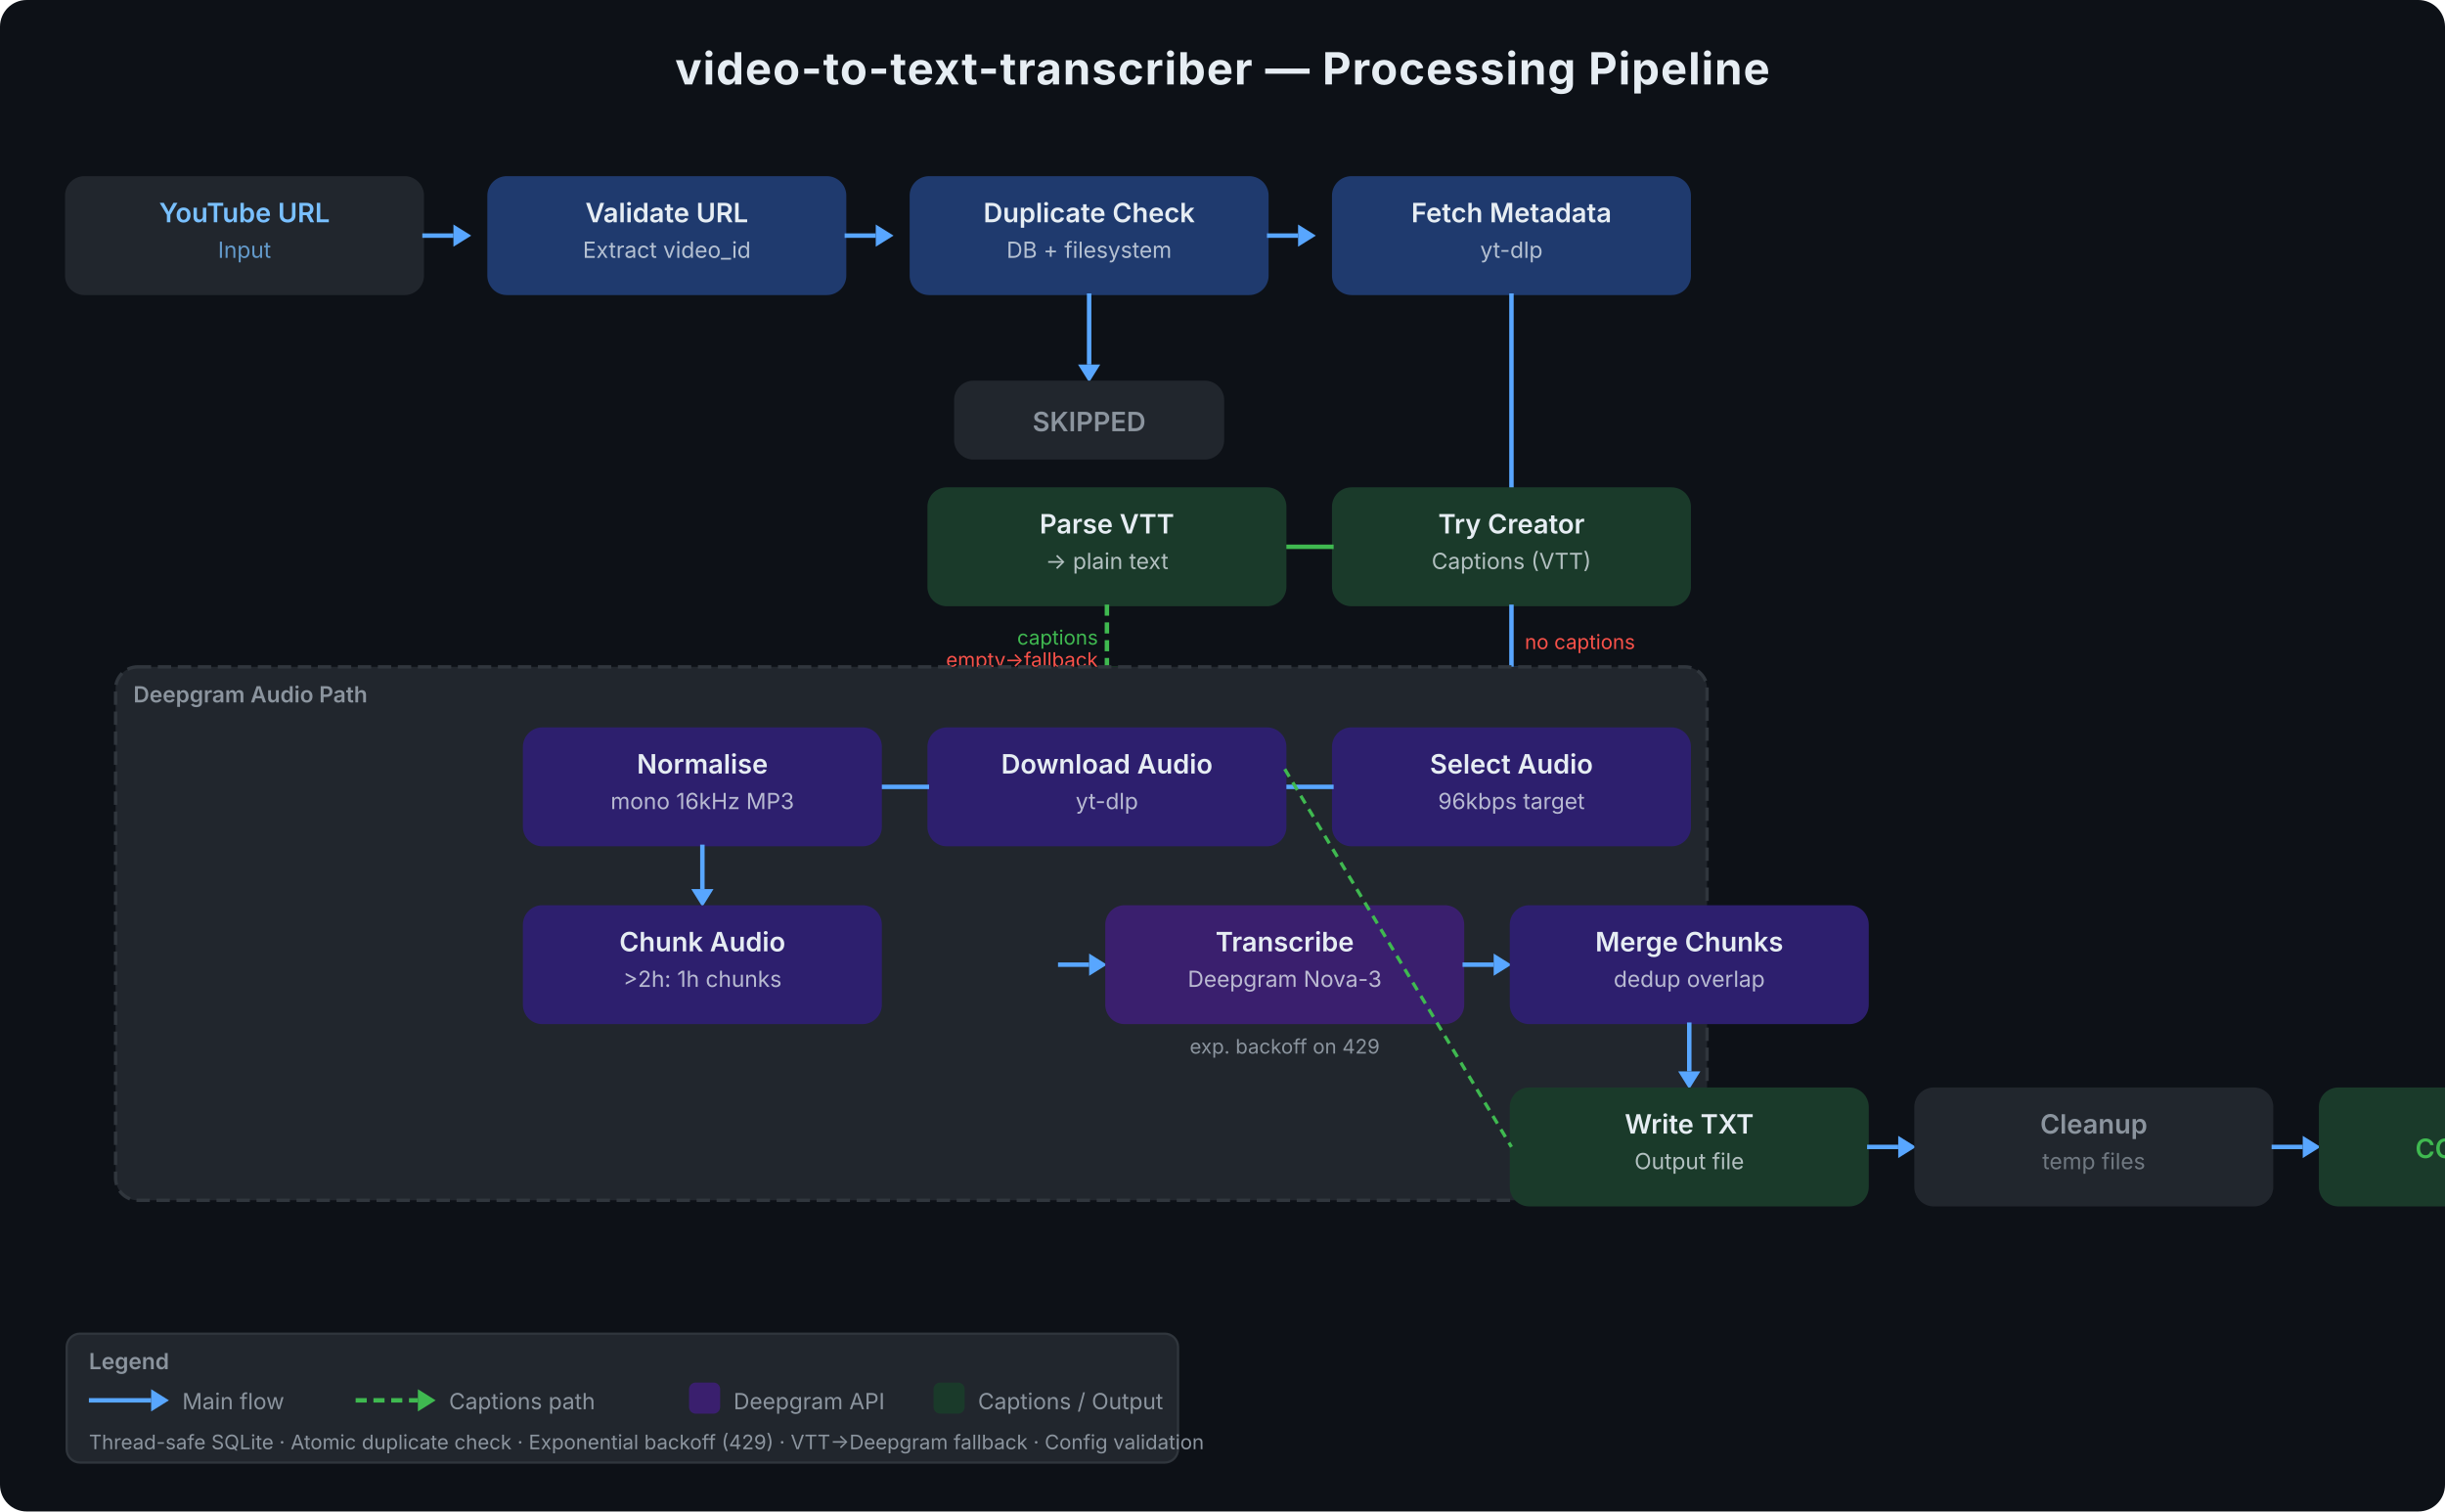
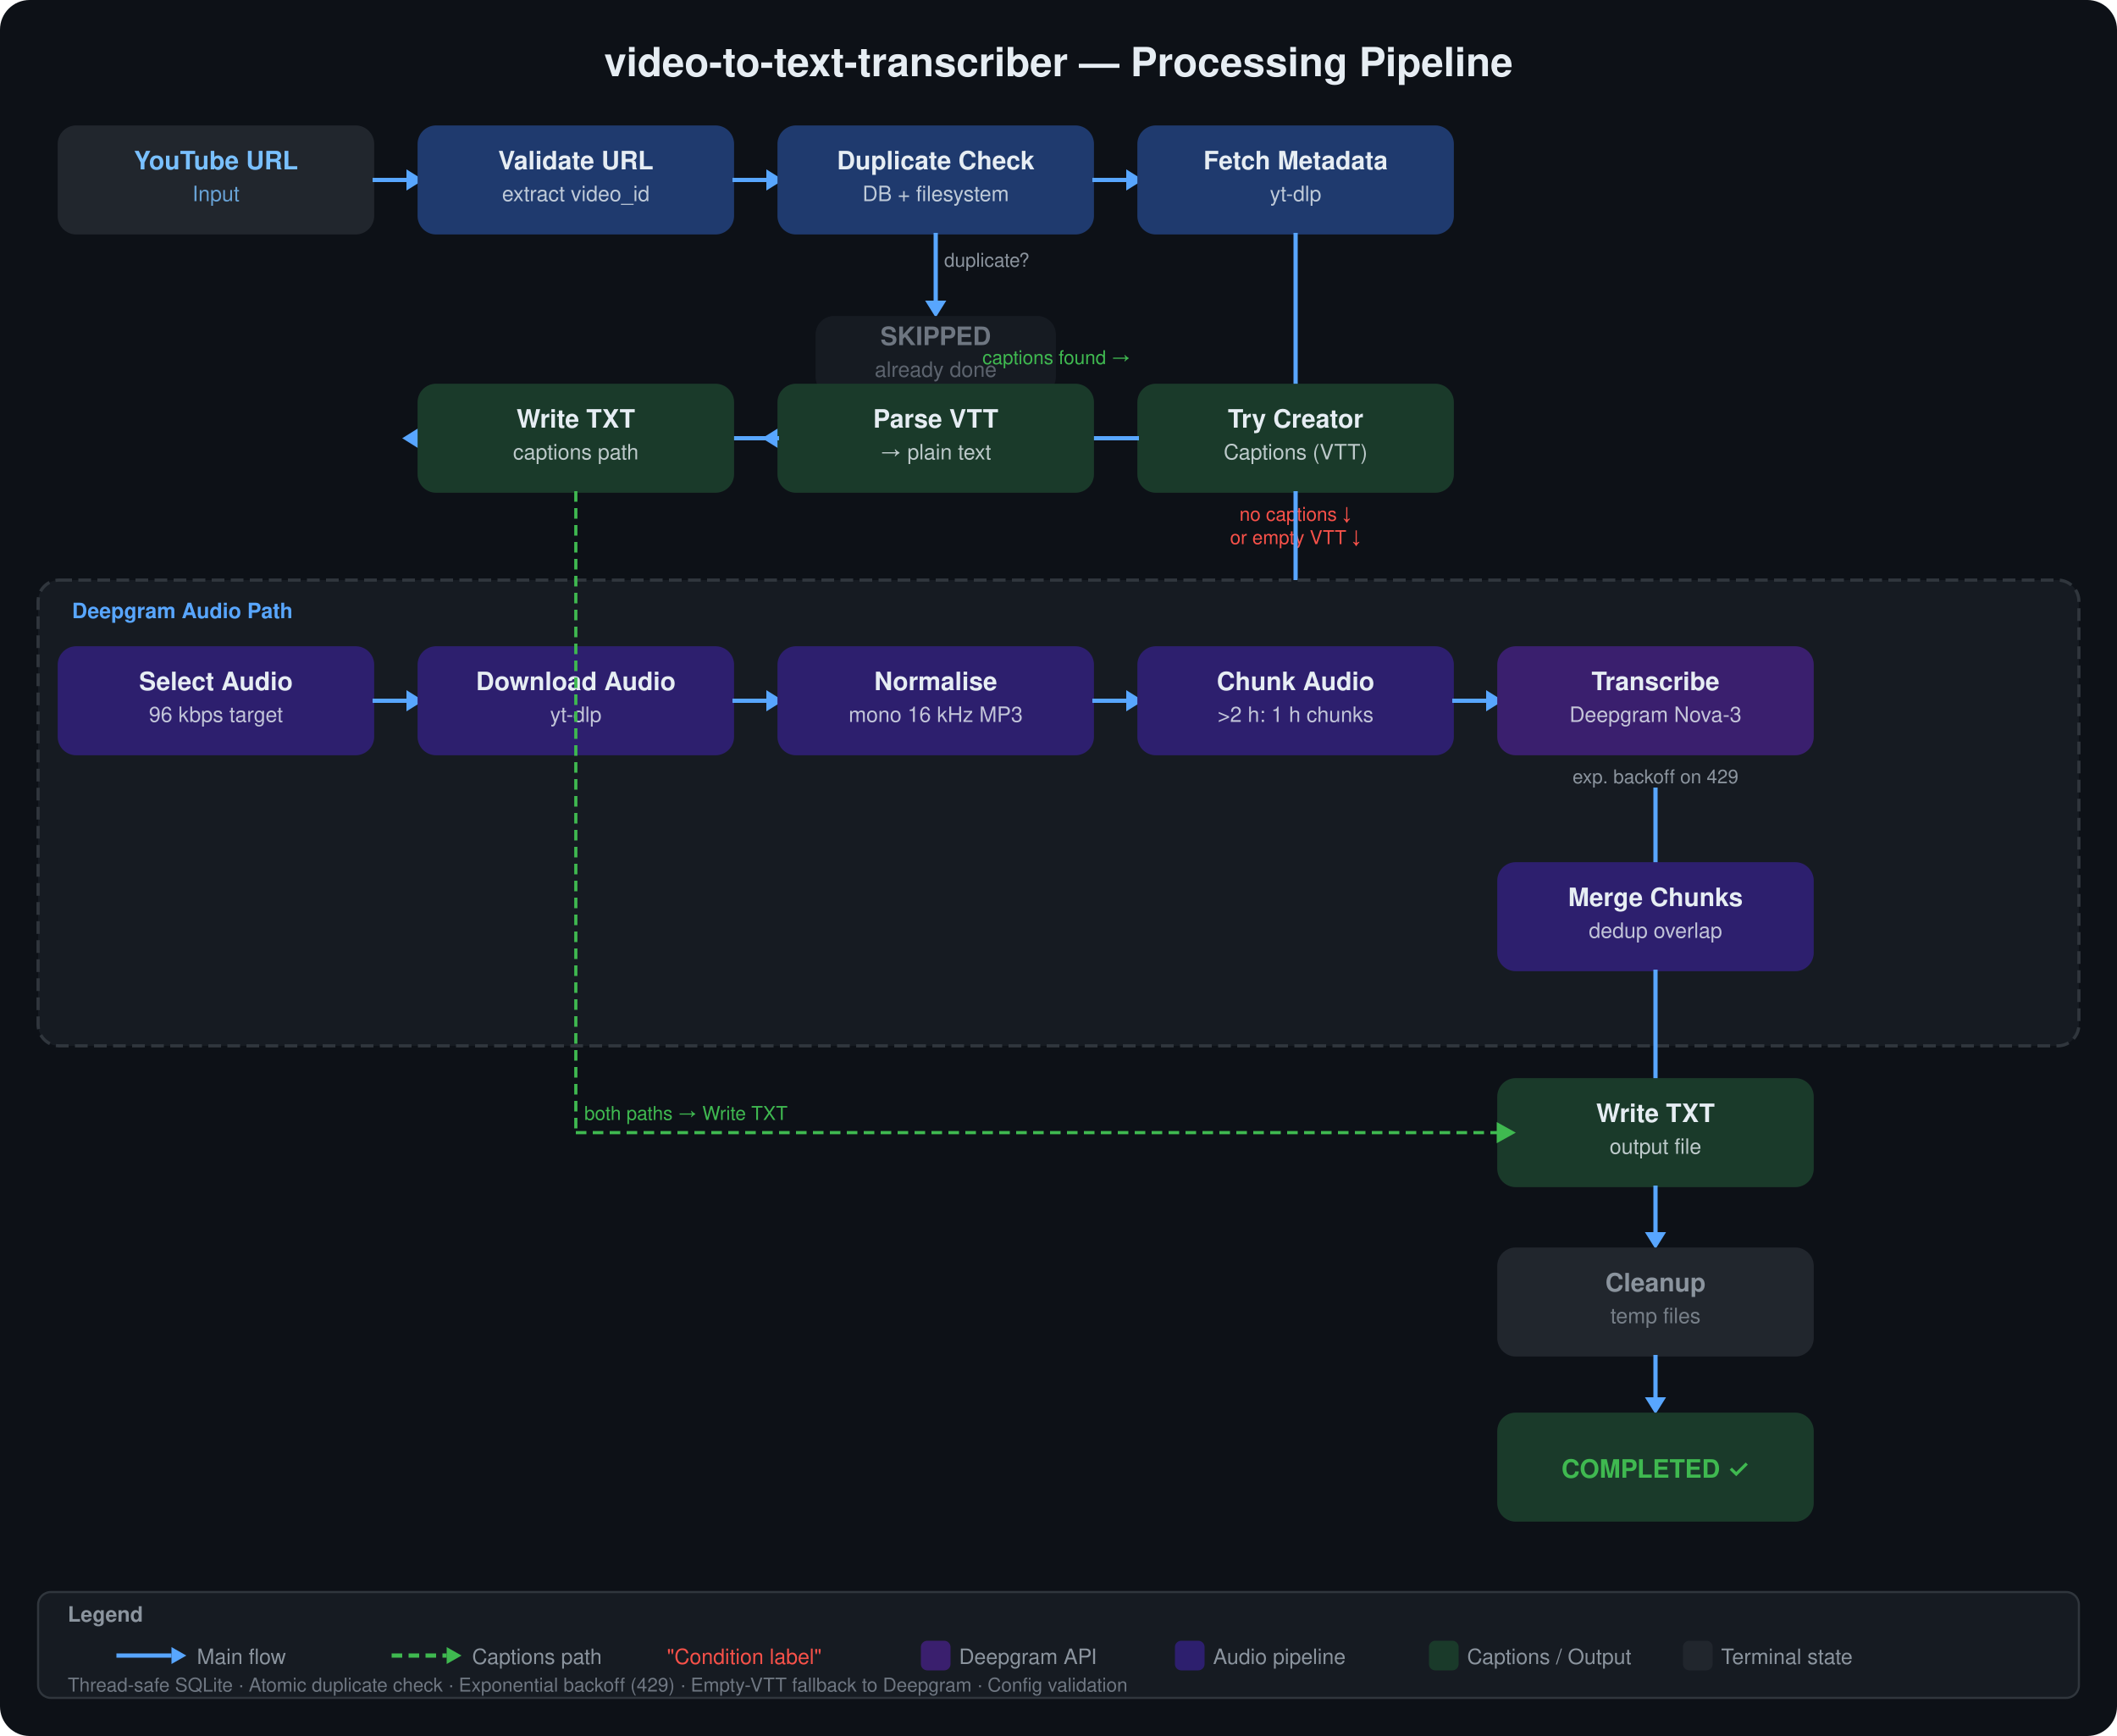
- <svg xmlns="http://www.w3.org/2000/svg" width="1100" height="680" viewBox="0 0 1100 680" font-family="-apple-system, BlinkMacSystemFont, Segoe UI, sans-serif">
-   <rect width="1100" height="680" fill="#0d1117" rx="12" />
-   <text x="550" y="38" text-anchor="middle" fill="#e6edf3" font-size="20" font-weight="700" letter-spacing="0.5">video-to-text-transcriber — Processing Pipeline</text>
-   <rect x="30" y="80" width="160" height="52" rx="8" fill="#21262d" stroke="#21262d" stroke-width="1.5" />
-   <text x="110" y="100" text-anchor="middle" fill="#79c0ff" font-size="12" font-weight="600">YouTube URL</text>
-   <text x="110" y="116" text-anchor="middle" fill="#79c0ff" font-size="10" opacity="0.75">Input</text>
-   <line x1="190" y1="106" x2="204" y2="106" stroke="#58a6ff" stroke-width="2" />
-   <polygon points="204,101 212,106 204,111" fill="#58a6ff" />
-   <rect x="220" y="80" width="160" height="52" rx="8" fill="#1f3a6e" stroke="#1f3a6e" stroke-width="1.5" />
-   <text x="300" y="100" text-anchor="middle" fill="#e6edf3" font-size="12" font-weight="600">Validate URL</text>
-   <text x="300" y="116" text-anchor="middle" fill="#e6edf3" font-size="10" opacity="0.75">Extract video_id</text>
-   <line x1="380" y1="106" x2="394" y2="106" stroke="#58a6ff" stroke-width="2" />
-   <polygon points="394,101 402,106 394,111" fill="#58a6ff" />
-   <rect x="410" y="80" width="160" height="52" rx="8" fill="#1f3a6e" stroke="#1f3a6e" stroke-width="1.5" />
-   <text x="490" y="100" text-anchor="middle" fill="#e6edf3" font-size="12" font-weight="600">Duplicate Check</text>
-   <text x="490" y="116" text-anchor="middle" fill="#e6edf3" font-size="10" opacity="0.75">DB + filesystem</text>
-   <line x1="570" y1="106" x2="584" y2="106" stroke="#58a6ff" stroke-width="2" />
-   <polygon points="584,101 592,106 584,111" fill="#58a6ff" />
-   <rect x="600" y="80" width="160" height="52" rx="8" fill="#1f3a6e" stroke="#1f3a6e" stroke-width="1.5" />
-   <text x="680" y="100" text-anchor="middle" fill="#e6edf3" font-size="12" font-weight="600">Fetch Metadata</text>
-   <text x="680" y="116" text-anchor="middle" fill="#e6edf3" font-size="10" opacity="0.75">yt-dlp</text>
-   <line x1="490" y1="132" x2="490" y2="164" stroke="#58a6ff" stroke-width="2" />
-   <polygon points="485,164 490,172 495,164" fill="#58a6ff" />
-   <rect x="430" y="172" width="120" height="34" rx="8" fill="#21262d" stroke="#21262d" stroke-width="1.5" />
-   <text x="490" y="194" text-anchor="middle" fill="#8b949e" font-size="12" font-weight="600">SKIPPED</text>
-   <line x1="680" y1="132" x2="680" y2="220" stroke="#58a6ff" stroke-width="2" />
-   <polygon points="675,220 680,228 685,220" fill="#58a6ff" />
-   <rect x="600" y="220" width="160" height="52" rx="8" fill="#1a3a2a" stroke="#1a3a2a" stroke-width="1.5" />
-   <text x="680" y="240" text-anchor="middle" fill="#e6edf3" font-size="12" font-weight="600">Try Creator</text>
-   <text x="680" y="256" text-anchor="middle" fill="#e6edf3" font-size="10" opacity="0.75">Captions (VTT)</text>
-   <line x1="600" y1="246" x2="578" y2="246" stroke="#3fb950" stroke-width="2" />
-   <polygon points="578,241 570,246 578,251" fill="#3fb950" />
-   <rect x="418" y="220" width="160" height="52" rx="8" fill="#1a3a2a" stroke="#1a3a2a" stroke-width="1.5" />
-   <text x="498" y="240" text-anchor="middle" fill="#e6edf3" font-size="12" font-weight="600">Parse VTT</text>
-   <text x="498" y="256" text-anchor="middle" fill="#e6edf3" font-size="10" opacity="0.75">→ plain text</text>
-   <line x1="498" y1="272" x2="498" y2="300" stroke="#3fb950" stroke-width="2" stroke-dasharray="5,3" />
-   <polygon points="493,300 498,308 503,300" fill="#3fb950" />
-   <text x="494" y="290" text-anchor="end" fill="#3fb950" font-size="9">captions</text>
-   <text x="494" y="300" text-anchor="end" fill="#f85149" font-size="9">empty→fallback</text>
-   <rect x="418" y="320" width="160" height="52" rx="8" fill="#1a3a2a" stroke="#1a3a2a" stroke-width="1.5" />
-   <text x="498" y="340" text-anchor="middle" fill="#e6edf3" font-size="12" font-weight="600">Write TXT</text>
-   <text x="498" y="356" text-anchor="middle" fill="#e6edf3" font-size="10" opacity="0.75">Output file</text>
-   <line x1="680" y1="272" x2="680" y2="300" stroke="#58a6ff" stroke-width="2" />
-   <polygon points="675,300 680,308 685,300" fill="#58a6ff" />
-   <text x="686" y="292" fill="#f85149" font-size="9">no captions</text>
-   <rect x="52" y="300" width="716" height="240" rx="10" fill="#21262d" stroke="#30363d" stroke-width="1.5" stroke-dasharray="6,3" />
-   <text x="60" y="316" fill="#8b949e" font-size="10" font-weight="600">Deepgram Audio Path</text>
-   <rect x="600" y="328" width="160" height="52" rx="8" fill="#2d1f6e" stroke="#2d1f6e" stroke-width="1.5" />
-   <text x="680" y="348" text-anchor="middle" fill="#e6edf3" font-size="12" font-weight="600">Select Audio</text>
-   <text x="680" y="364" text-anchor="middle" fill="#e6edf3" font-size="10" opacity="0.75">96kbps target</text>
-   <line x1="600" y1="354" x2="578" y2="354" stroke="#58a6ff" stroke-width="2" />
-   <polygon points="578,349 570,354 578,359" fill="#58a6ff" />
-   <rect x="418" y="328" width="160" height="52" rx="8" fill="#2d1f6e" stroke="#2d1f6e" stroke-width="1.5" />
-   <text x="498" y="348" text-anchor="middle" fill="#e6edf3" font-size="12" font-weight="600">Download Audio</text>
-   <text x="498" y="364" text-anchor="middle" fill="#e6edf3" font-size="10" opacity="0.75">yt-dlp</text>
-   <line x1="418" y1="354" x2="396" y2="354" stroke="#58a6ff" stroke-width="2" />
-   <polygon points="396,349 388,354 396,359" fill="#58a6ff" />
-   <rect x="236" y="328" width="160" height="52" rx="8" fill="#2d1f6e" stroke="#2d1f6e" stroke-width="1.5" />
-   <text x="316" y="348" text-anchor="middle" fill="#e6edf3" font-size="12" font-weight="600">Normalise</text>
-   <text x="316" y="364" text-anchor="middle" fill="#e6edf3" font-size="10" opacity="0.75">mono 16kHz MP3</text>
-   <line x1="316" y1="380" x2="316" y2="400" stroke="#58a6ff" stroke-width="2" />
-   <polygon points="311,400 316,408 321,400" fill="#58a6ff" />
-   <rect x="236" y="408" width="160" height="52" rx="8" fill="#2d1f6e" stroke="#2d1f6e" stroke-width="1.5" />
-   <text x="316" y="428" text-anchor="middle" fill="#e6edf3" font-size="12" font-weight="600">Chunk Audio</text>
-   <text x="316" y="444" text-anchor="middle" fill="#e6edf3" font-size="10" opacity="0.75">&gt;2h: 1h chunks</text>
-   <line x1="476" y1="434" x2="490" y2="434" stroke="#58a6ff" stroke-width="2" />
-   <polygon points="490,429 498,434 490,439" fill="#58a6ff" />
-   <rect x="498" y="408" width="160" height="52" rx="8" fill="#3a1f6e" stroke="#3a1f6e" stroke-width="1.5" />
-   <text x="578" y="428" text-anchor="middle" fill="#e6edf3" font-size="12" font-weight="600">Transcribe</text>
-   <text x="578" y="444" text-anchor="middle" fill="#e6edf3" font-size="10" opacity="0.75">Deepgram Nova-3</text>
-   <text x="578" y="474" text-anchor="middle" fill="#8b949e" font-size="9">exp. backoff on 429</text>
-   <line x1="658" y1="434" x2="672" y2="434" stroke="#58a6ff" stroke-width="2" />
-   <polygon points="672,429 680,434 672,439" fill="#58a6ff" />
-   <rect x="680" y="408" width="160" height="52" rx="8" fill="#2d1f6e" stroke="#2d1f6e" stroke-width="1.5" />
-   <text x="760" y="428" text-anchor="middle" fill="#e6edf3" font-size="12" font-weight="600">Merge Chunks</text>
-   <text x="760" y="444" text-anchor="middle" fill="#e6edf3" font-size="10" opacity="0.75">dedup overlap</text>
-   <line x1="760" y1="460" x2="760" y2="482" stroke="#58a6ff" stroke-width="2" />
-   <polygon points="755,482 760,490 765,482" fill="#58a6ff" />
-   <rect x="680" y="490" width="160" height="52" rx="8" fill="#1a3a2a" stroke="#1a3a2a" stroke-width="1.5" />
-   <text x="760" y="510" text-anchor="middle" fill="#e6edf3" font-size="12" font-weight="600">Write TXT</text>
-   <text x="760" y="526" text-anchor="middle" fill="#e6edf3" font-size="10" opacity="0.75">Output file</text>
-   <line x1="578" y1="346" x2="680" y2="516" stroke="#3fb950" stroke-width="1.5" stroke-dasharray="4,3" />
-   <line x1="840" y1="516" x2="854" y2="516" stroke="#58a6ff" stroke-width="2" />
-   <polygon points="854,511 862,516 854,521" fill="#58a6ff" />
-   <rect x="862" y="490" width="160" height="52" rx="8" fill="#21262d" stroke="#21262d" stroke-width="1.5" />
-   <text x="942" y="510" text-anchor="middle" fill="#8b949e" font-size="12" font-weight="600">Cleanup</text>
-   <text x="942" y="526" text-anchor="middle" fill="#8b949e" font-size="10" opacity="0.75">temp files</text>
-   <line x1="1022" y1="516" x2="1036" y2="516" stroke="#58a6ff" stroke-width="2" />
-   <polygon points="1036,511 1044,516 1036,521" fill="#58a6ff" />
-   <rect x="1044" y="490" width="160" height="52" rx="8" fill="#1a3a2a" stroke="#1a3a2a" stroke-width="1.5" />
-   <text x="1124" y="521" text-anchor="middle" fill="#3fb950" font-size="12" font-weight="600">COMPLETED</text>
-   <rect x="30" y="600" width="500" height="58" rx="6" fill="#21262d" stroke="#30363d" stroke-width="1" />
-   <text x="40" y="616" fill="#8b949e" font-size="10" font-weight="600">Legend</text>
-   <line x1="40" y1="630" x2="68" y2="630" stroke="#58a6ff" stroke-width="2" />
-   <polygon points="68,625 76,630 68,635" fill="#58a6ff" />
-   <text x="82" y="634" fill="#8b949e" font-size="10">Main flow</text>
-   <line x1="160" y1="630" x2="188" y2="630" stroke="#3fb950" stroke-width="2" stroke-dasharray="5,3" />
-   <polygon points="188,625 196,630 188,635" fill="#3fb950" />
-   <text x="202" y="634" fill="#8b949e" font-size="10">Captions path</text>
-   <rect x="310" y="622" width="14" height="14" rx="3" fill="#3a1f6e" />
-   <text x="330" y="634" fill="#8b949e" font-size="10">Deepgram API</text>
-   <rect x="420" y="622" width="14" height="14" rx="3" fill="#1a3a2a" />
-   <text x="440" y="634" fill="#8b949e" font-size="10">Captions / Output</text>
-   <text x="40" y="652" fill="#8b949e" font-size="9">Thread-safe SQLite · Atomic duplicate check · Exponential backoff (429) · VTT→Deepgram fallback · Config validation</text>
+ <svg xmlns="http://www.w3.org/2000/svg" width="1000" height="820" viewBox="0 0 1000 820" font-family="-apple-system,BlinkMacSystemFont,Segoe UI,Helvetica,sans-serif">
+   <rect width="1000" height="820" fill="#0d1117" rx="14" />
+   <text x="500" y="36" text-anchor="middle" fill="#e6edf3" font-size="19" font-weight="600">video-to-text-transcriber — Processing Pipeline</text>
+   <rect x="28" y="60" width="148" height="50" rx="8" fill="#21262d" stroke="#21262d" stroke-width="1.5" />
+   <text x="102" y="80" text-anchor="middle" fill="#79c0ff" font-size="12" font-weight="600">YouTube URL</text>
+   <text x="102" y="95" text-anchor="middle" fill="#79c0ff" font-size="10" opacity="0.8">Input</text>
+   <line x1="176" y1="85" x2="192" y2="85" stroke="#58a6ff" stroke-width="2" />
+   <polygon points="192,80 200,85 192,90" fill="#58a6ff" />
+   <rect x="198" y="60" width="148" height="50" rx="8" fill="#1f3a6e" stroke="#1f3a6e" stroke-width="1.5" />
+   <text x="272" y="80" text-anchor="middle" fill="#e6edf3" font-size="12" font-weight="600">Validate URL</text>
+   <text x="272" y="95" text-anchor="middle" fill="#e6edf3" font-size="10" opacity="0.8">extract video_id</text>
+   <line x1="346" y1="85" x2="362" y2="85" stroke="#58a6ff" stroke-width="2" />
+   <polygon points="362,80 370,85 362,90" fill="#58a6ff" />
+   <rect x="368" y="60" width="148" height="50" rx="8" fill="#1f3a6e" stroke="#1f3a6e" stroke-width="1.5" />
+   <text x="442" y="80" text-anchor="middle" fill="#e6edf3" font-size="12" font-weight="600">Duplicate Check</text>
+   <text x="442" y="95" text-anchor="middle" fill="#e6edf3" font-size="10" opacity="0.8">DB + filesystem</text>
+   <line x1="516" y1="85" x2="532" y2="85" stroke="#58a6ff" stroke-width="2" />
+   <polygon points="532,80 540,85 532,90" fill="#58a6ff" />
+   <rect x="538" y="60" width="148" height="50" rx="8" fill="#1f3a6e" stroke="#1f3a6e" stroke-width="1.5" />
+   <text x="612" y="80" text-anchor="middle" fill="#e6edf3" font-size="12" font-weight="600">Fetch Metadata</text>
+   <text x="612" y="95" text-anchor="middle" fill="#e6edf3" font-size="10" opacity="0.8">yt-dlp</text>
+   <line x1="442" y1="110" x2="442" y2="142" stroke="#58a6ff" stroke-width="2" />
+   <polygon points="437,142 442,150 447,142" fill="#58a6ff" />
+   <rect x="386" y="150" width="112" height="36" rx="8" fill="#161b22" stroke="#161b22" stroke-width="1.5" />
+   <text x="442" y="163" text-anchor="middle" fill="#6e7681" font-size="12" font-weight="600">SKIPPED</text>
+   <text x="442" y="178" text-anchor="middle" fill="#6e7681" font-size="10" opacity="0.8">already done</text>
+   <text x="446" y="126" text-anchor="start" fill="#8b949e" font-size="9">duplicate?</text>
+   <line x1="612" y1="110" x2="612" y2="182" stroke="#58a6ff" stroke-width="2" />
+   <polygon points="607,182 612,190 617,182" fill="#58a6ff" />
+   <rect x="538" y="182" width="148" height="50" rx="8" fill="#1a3a2a" stroke="#1a3a2a" stroke-width="1.5" />
+   <text x="612" y="202" text-anchor="middle" fill="#e6edf3" font-size="12" font-weight="600">Try Creator</text>
+   <text x="612" y="217" text-anchor="middle" fill="#e6edf3" font-size="10" opacity="0.8">Captions (VTT)</text>
+   <line x1="538" y1="207" x2="368" y2="207" stroke="#58a6ff" stroke-width="2" />
+   <polygon points="368,202 360,207 368,212" fill="#58a6ff" />
+   <rect x="368" y="182" width="148" height="50" rx="8" fill="#1a3a2a" stroke="#1a3a2a" stroke-width="1.5" />
+   <text x="442" y="202" text-anchor="middle" fill="#e6edf3" font-size="12" font-weight="600">Parse VTT</text>
+   <text x="442" y="217" text-anchor="middle" fill="#e6edf3" font-size="10" opacity="0.8">→ plain text</text>
+   <line x1="368" y1="207" x2="198" y2="207" stroke="#58a6ff" stroke-width="2" />
+   <polygon points="198,202 190,207 198,212" fill="#58a6ff" />
+   <rect x="198" y="182" width="148" height="50" rx="8" fill="#1a3a2a" stroke="#1a3a2a" stroke-width="1.5" />
+   <text x="272" y="202" text-anchor="middle" fill="#e6edf3" font-size="12" font-weight="600">Write TXT</text>
+   <text x="272" y="217" text-anchor="middle" fill="#e6edf3" font-size="10" opacity="0.8">captions path</text>
+   <text x="534" y="172" text-anchor="end" fill="#3fb950" font-size="9">captions found →</text>
+   <text x="612" y="246" text-anchor="middle" fill="#f85149" font-size="9">no captions ↓</text>
+   <text x="612" y="257" text-anchor="middle" fill="#f85149" font-size="9">or empty VTT ↓</text>
+   <line x1="612" y1="232" x2="612" y2="284" stroke="#58a6ff" stroke-width="2" />
+   <polygon points="607,284 612,292 617,284" fill="#58a6ff" />
+   <rect x="18" y="274" width="964" height="220" rx="10" fill="#161b22" stroke="#30363d" stroke-width="1.5" stroke-dasharray="6,3" />
+   <text x="34" y="292" text-anchor="start" fill="#58a6ff" font-size="10" font-weight="600">Deepgram Audio Path</text>
+   <rect x="28" y="306" width="148" height="50" rx="8" fill="#2d1f6e" stroke="#2d1f6e" stroke-width="1.5" />
+   <text x="102" y="326" text-anchor="middle" fill="#e6edf3" font-size="12" font-weight="600">Select Audio</text>
+   <text x="102" y="341" text-anchor="middle" fill="#e6edf3" font-size="10" opacity="0.8">96 kbps target</text>
+   <line x1="176" y1="331" x2="192" y2="331" stroke="#58a6ff" stroke-width="2" />
+   <polygon points="192,326 200,331 192,336" fill="#58a6ff" />
+   <rect x="198" y="306" width="148" height="50" rx="8" fill="#2d1f6e" stroke="#2d1f6e" stroke-width="1.5" />
+   <text x="272" y="326" text-anchor="middle" fill="#e6edf3" font-size="12" font-weight="600">Download Audio</text>
+   <text x="272" y="341" text-anchor="middle" fill="#e6edf3" font-size="10" opacity="0.8">yt-dlp</text>
+   <line x1="346" y1="331" x2="362" y2="331" stroke="#58a6ff" stroke-width="2" />
+   <polygon points="362,326 370,331 362,336" fill="#58a6ff" />
+   <rect x="368" y="306" width="148" height="50" rx="8" fill="#2d1f6e" stroke="#2d1f6e" stroke-width="1.5" />
+   <text x="442" y="326" text-anchor="middle" fill="#e6edf3" font-size="12" font-weight="600">Normalise</text>
+   <text x="442" y="341" text-anchor="middle" fill="#e6edf3" font-size="10" opacity="0.8">mono 16 kHz MP3</text>
+   <line x1="516" y1="331" x2="532" y2="331" stroke="#58a6ff" stroke-width="2" />
+   <polygon points="532,326 540,331 532,336" fill="#58a6ff" />
+   <rect x="538" y="306" width="148" height="50" rx="8" fill="#2d1f6e" stroke="#2d1f6e" stroke-width="1.5" />
+   <text x="612" y="326" text-anchor="middle" fill="#e6edf3" font-size="12" font-weight="600">Chunk Audio</text>
+   <text x="612" y="341" text-anchor="middle" fill="#e6edf3" font-size="10" opacity="0.8">&gt;2 h: 1 h chunks</text>
+   <line x1="686" y1="331" x2="702" y2="331" stroke="#58a6ff" stroke-width="2" />
+   <polygon points="702,326 710,331 702,336" fill="#58a6ff" />
+   <rect x="708" y="306" width="148" height="50" rx="8" fill="#3a1f6e" stroke="#3a1f6e" stroke-width="1.5" />
+   <text x="782" y="326" text-anchor="middle" fill="#e6edf3" font-size="12" font-weight="600">Transcribe</text>
+   <text x="782" y="341" text-anchor="middle" fill="#e6edf3" font-size="10" opacity="0.8">Deepgram Nova-3</text>
+   <text x="782" y="370" text-anchor="middle" fill="#8b949e" font-size="9">exp. backoff on 429</text>
+   <line x1="782" y1="372" x2="782" y2="408" stroke="#58a6ff" stroke-width="2" />
+   <polygon points="777,408 782,416 787,408" fill="#58a6ff" />
+   <rect x="708" y="408" width="148" height="50" rx="8" fill="#2d1f6e" stroke="#2d1f6e" stroke-width="1.5" />
+   <text x="782" y="428" text-anchor="middle" fill="#e6edf3" font-size="12" font-weight="600">Merge Chunks</text>
+   <text x="782" y="443" text-anchor="middle" fill="#e6edf3" font-size="10" opacity="0.8">dedup overlap</text>
+   <line x1="782" y1="458" x2="782" y2="510" stroke="#58a6ff" stroke-width="2" />
+   <polygon points="777,510 782,518 787,510" fill="#58a6ff" />
+   <rect x="708" y="510" width="148" height="50" rx="8" fill="#1a3a2a" stroke="#1a3a2a" stroke-width="1.5" />
+   <text x="782" y="530" text-anchor="middle" fill="#e6edf3" font-size="12" font-weight="600">Write TXT</text>
+   <text x="782" y="545" text-anchor="middle" fill="#e6edf3" font-size="10" opacity="0.8">output file</text>
+   <line x1="272" y1="232" x2="272" y2="535" stroke="#3fb950" stroke-width="1.5" stroke-dasharray="5,3" />
+   <line x1="272" y1="535" x2="708" y2="535" stroke="#3fb950" stroke-width="1.5" stroke-dasharray="5,3" />
+   <polygon points="707,530 716,535 707,540" fill="#3fb950" />
+   <text x="276" y="529" text-anchor="start" fill="#3fb950" font-size="9">both paths → Write TXT</text>
+   <line x1="782" y1="560" x2="782" y2="582" stroke="#58a6ff" stroke-width="2" />
+   <polygon points="777,582 782,590 787,582" fill="#58a6ff" />
+   <rect x="708" y="590" width="148" height="50" rx="8" fill="#21262d" stroke="#21262d" stroke-width="1.5" />
+   <text x="782" y="610" text-anchor="middle" fill="#8b949e" font-size="12" font-weight="600">Cleanup</text>
+   <text x="782" y="625" text-anchor="middle" fill="#8b949e" font-size="10" opacity="0.8">temp files</text>
+   <line x1="782" y1="640" x2="782" y2="660" stroke="#58a6ff" stroke-width="2" />
+   <polygon points="777,660 782,668 787,660" fill="#58a6ff" />
+   <rect x="708" y="668" width="148" height="50" rx="8" fill="#1a3a2a" stroke="#1a3a2a" stroke-width="1.5" />
+   <text x="782" y="698" text-anchor="middle" fill="#3fb950" font-size="12" font-weight="600">COMPLETED ✓</text>
+   <rect x="18" y="752" width="964" height="50" rx="6" fill="#161b22" stroke="#30363d" stroke-width="1" />
+   <text x="32" y="766" text-anchor="start" fill="#8b949e" font-size="10" font-weight="600">Legend</text>
+   <line x1="55" y1="782" x2="81" y2="782" stroke="#58a6ff" stroke-width="2" />
+   <polygon points="81,778 88,782 81,786" fill="#58a6ff" />
+   <text x="93" y="786" text-anchor="start" fill="#8b949e" font-size="10">Main flow</text>
+   <line x1="185" y1="782" x2="211" y2="782" stroke="#3fb950" stroke-width="2" stroke-dasharray="5,3" />
+   <polygon points="211,778 218,782 211,786" fill="#3fb950" />
+   <text x="223" y="786" text-anchor="start" fill="#8b949e" font-size="10">Captions path</text>
+   <text x="315" y="786" text-anchor="start" fill="#f85149" font-size="10">"Condition label"</text>
+   <rect x="435" y="775" width="14" height="14" rx="3" fill="#3a1f6e" />
+   <text x="453" y="786" text-anchor="start" fill="#8b949e" font-size="10">Deepgram API</text>
+   <rect x="555" y="775" width="14" height="14" rx="3" fill="#2d1f6e" />
+   <text x="573" y="786" text-anchor="start" fill="#8b949e" font-size="10">Audio pipeline</text>
+   <rect x="675" y="775" width="14" height="14" rx="3" fill="#1a3a2a" />
+   <text x="693" y="786" text-anchor="start" fill="#8b949e" font-size="10">Captions / Output</text>
+   <rect x="795" y="775" width="14" height="14" rx="3" fill="#21262d" />
+   <text x="813" y="786" text-anchor="start" fill="#8b949e" font-size="10">Terminal state</text>
+   <text x="32" y="799" text-anchor="start" fill="#6e7681" font-size="9">Thread-safe SQLite · Atomic duplicate check · Exponential backoff (429) · Empty-VTT fallback to Deepgram · Config validation</text>
</svg>
